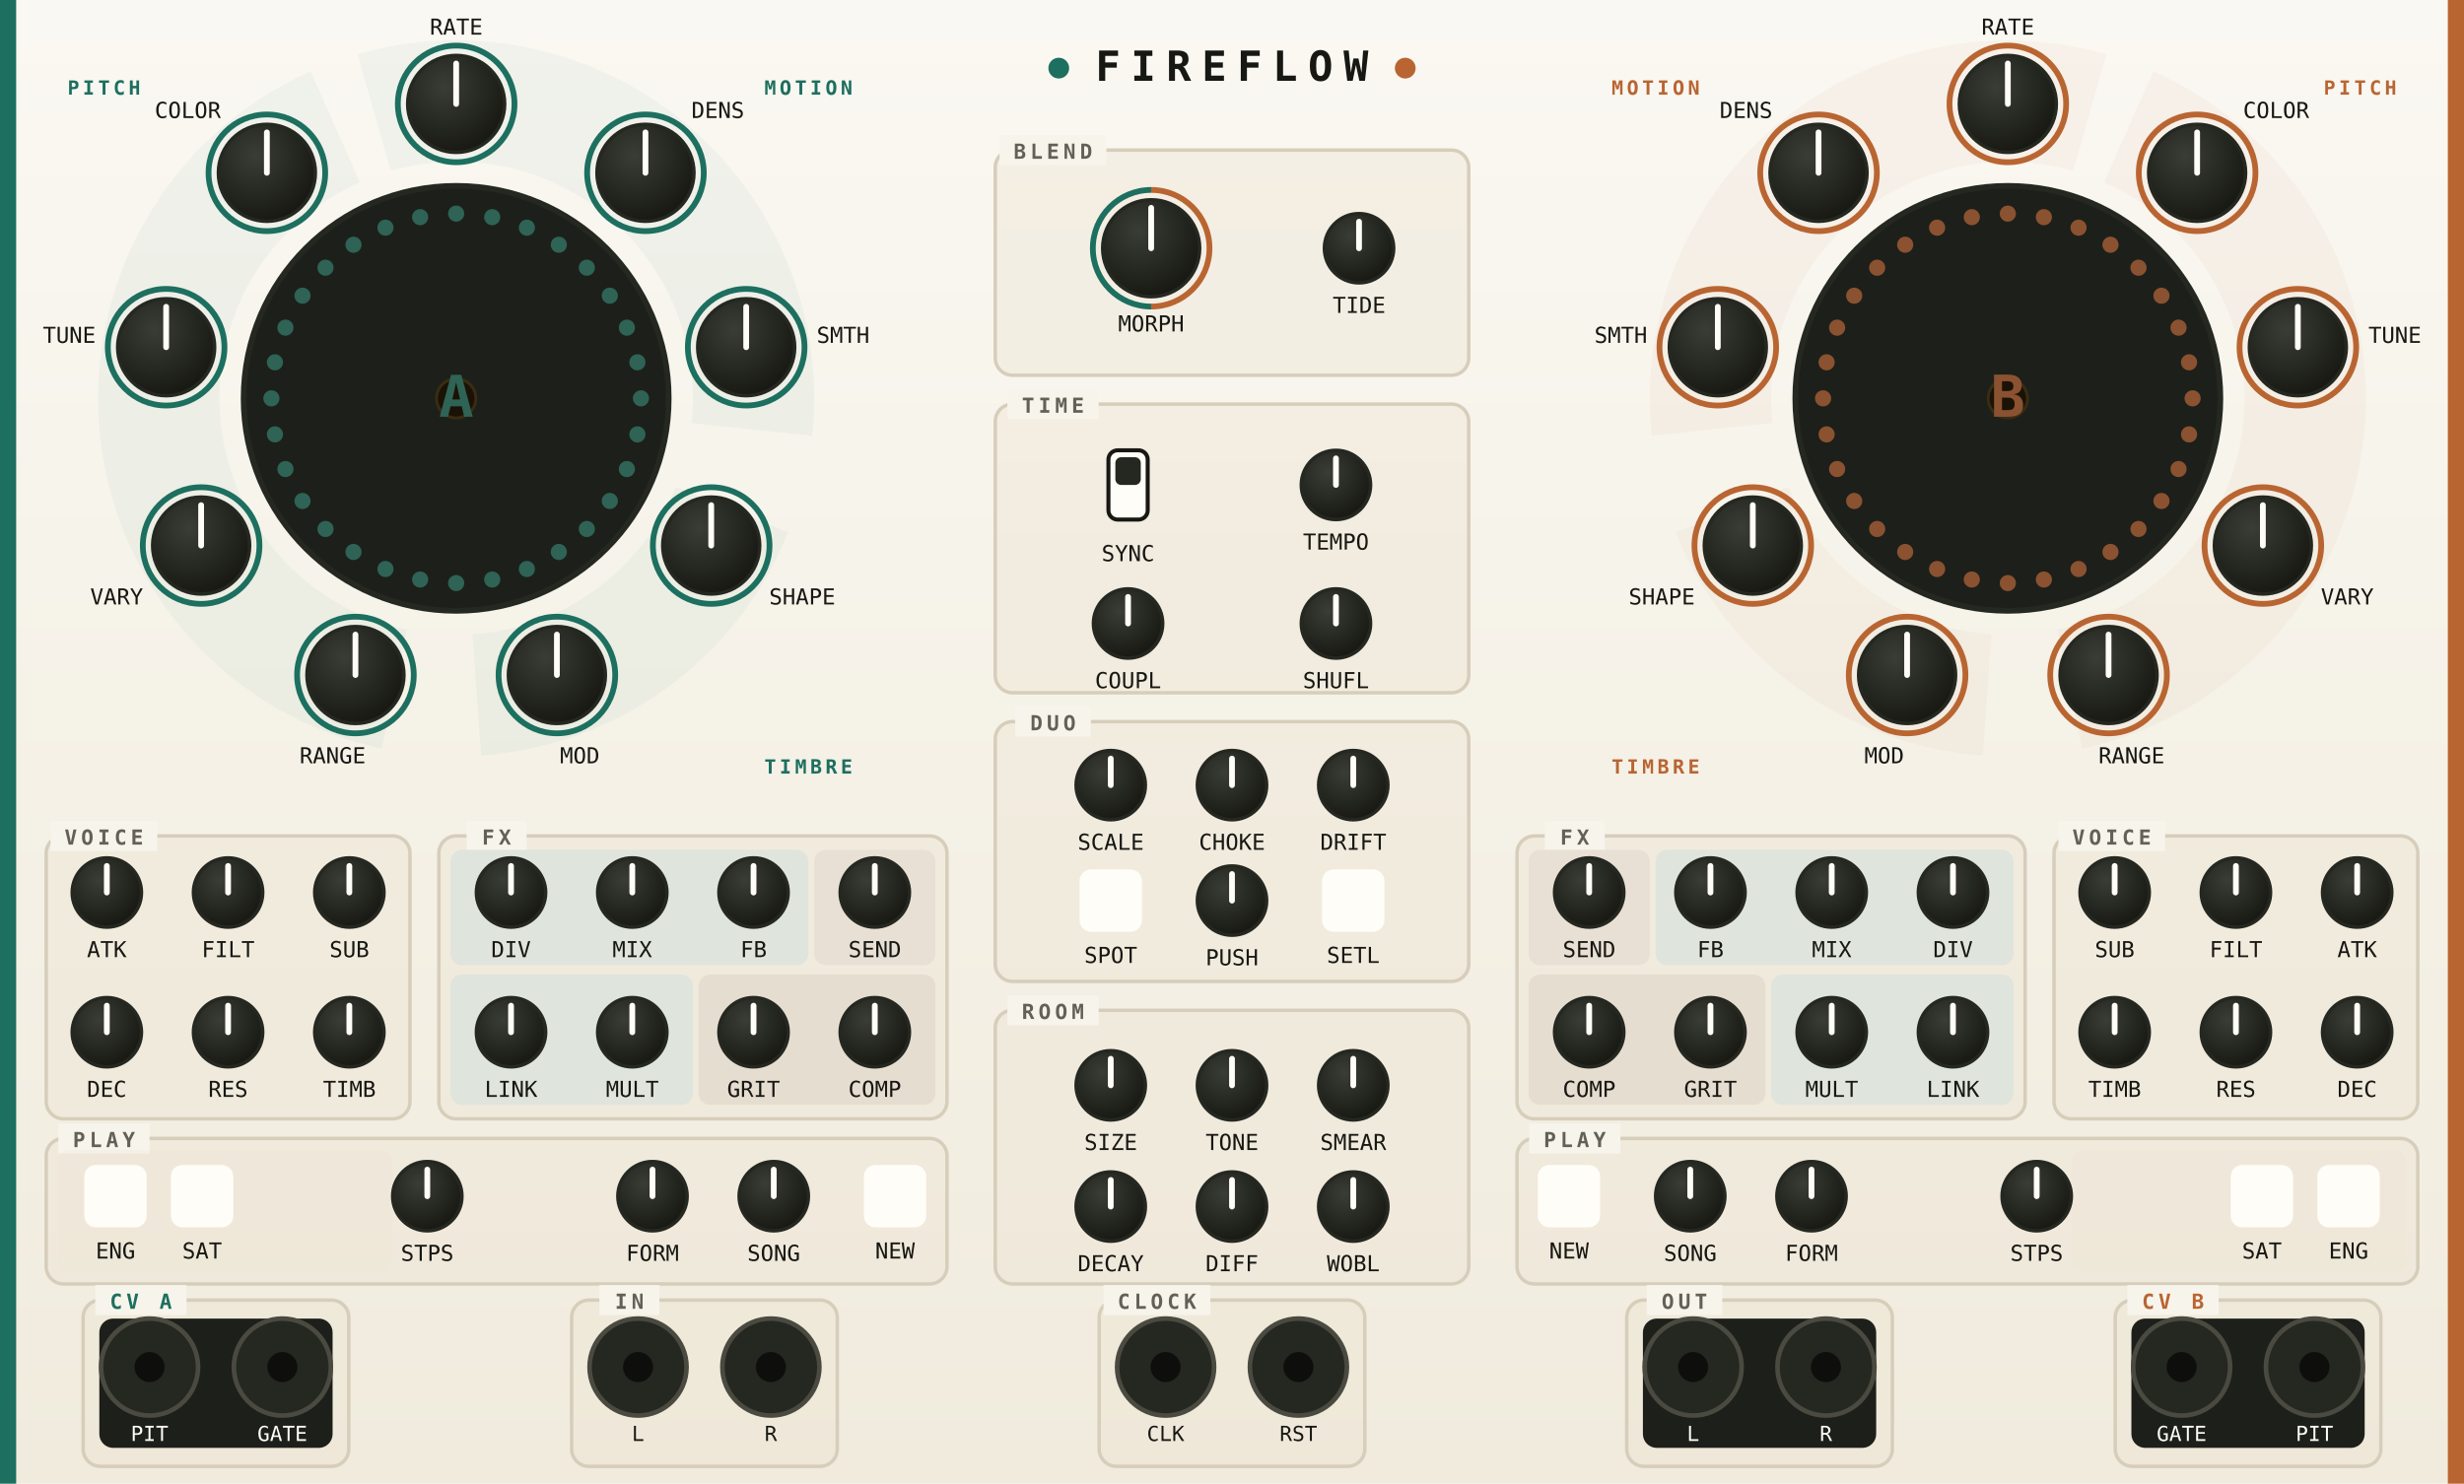
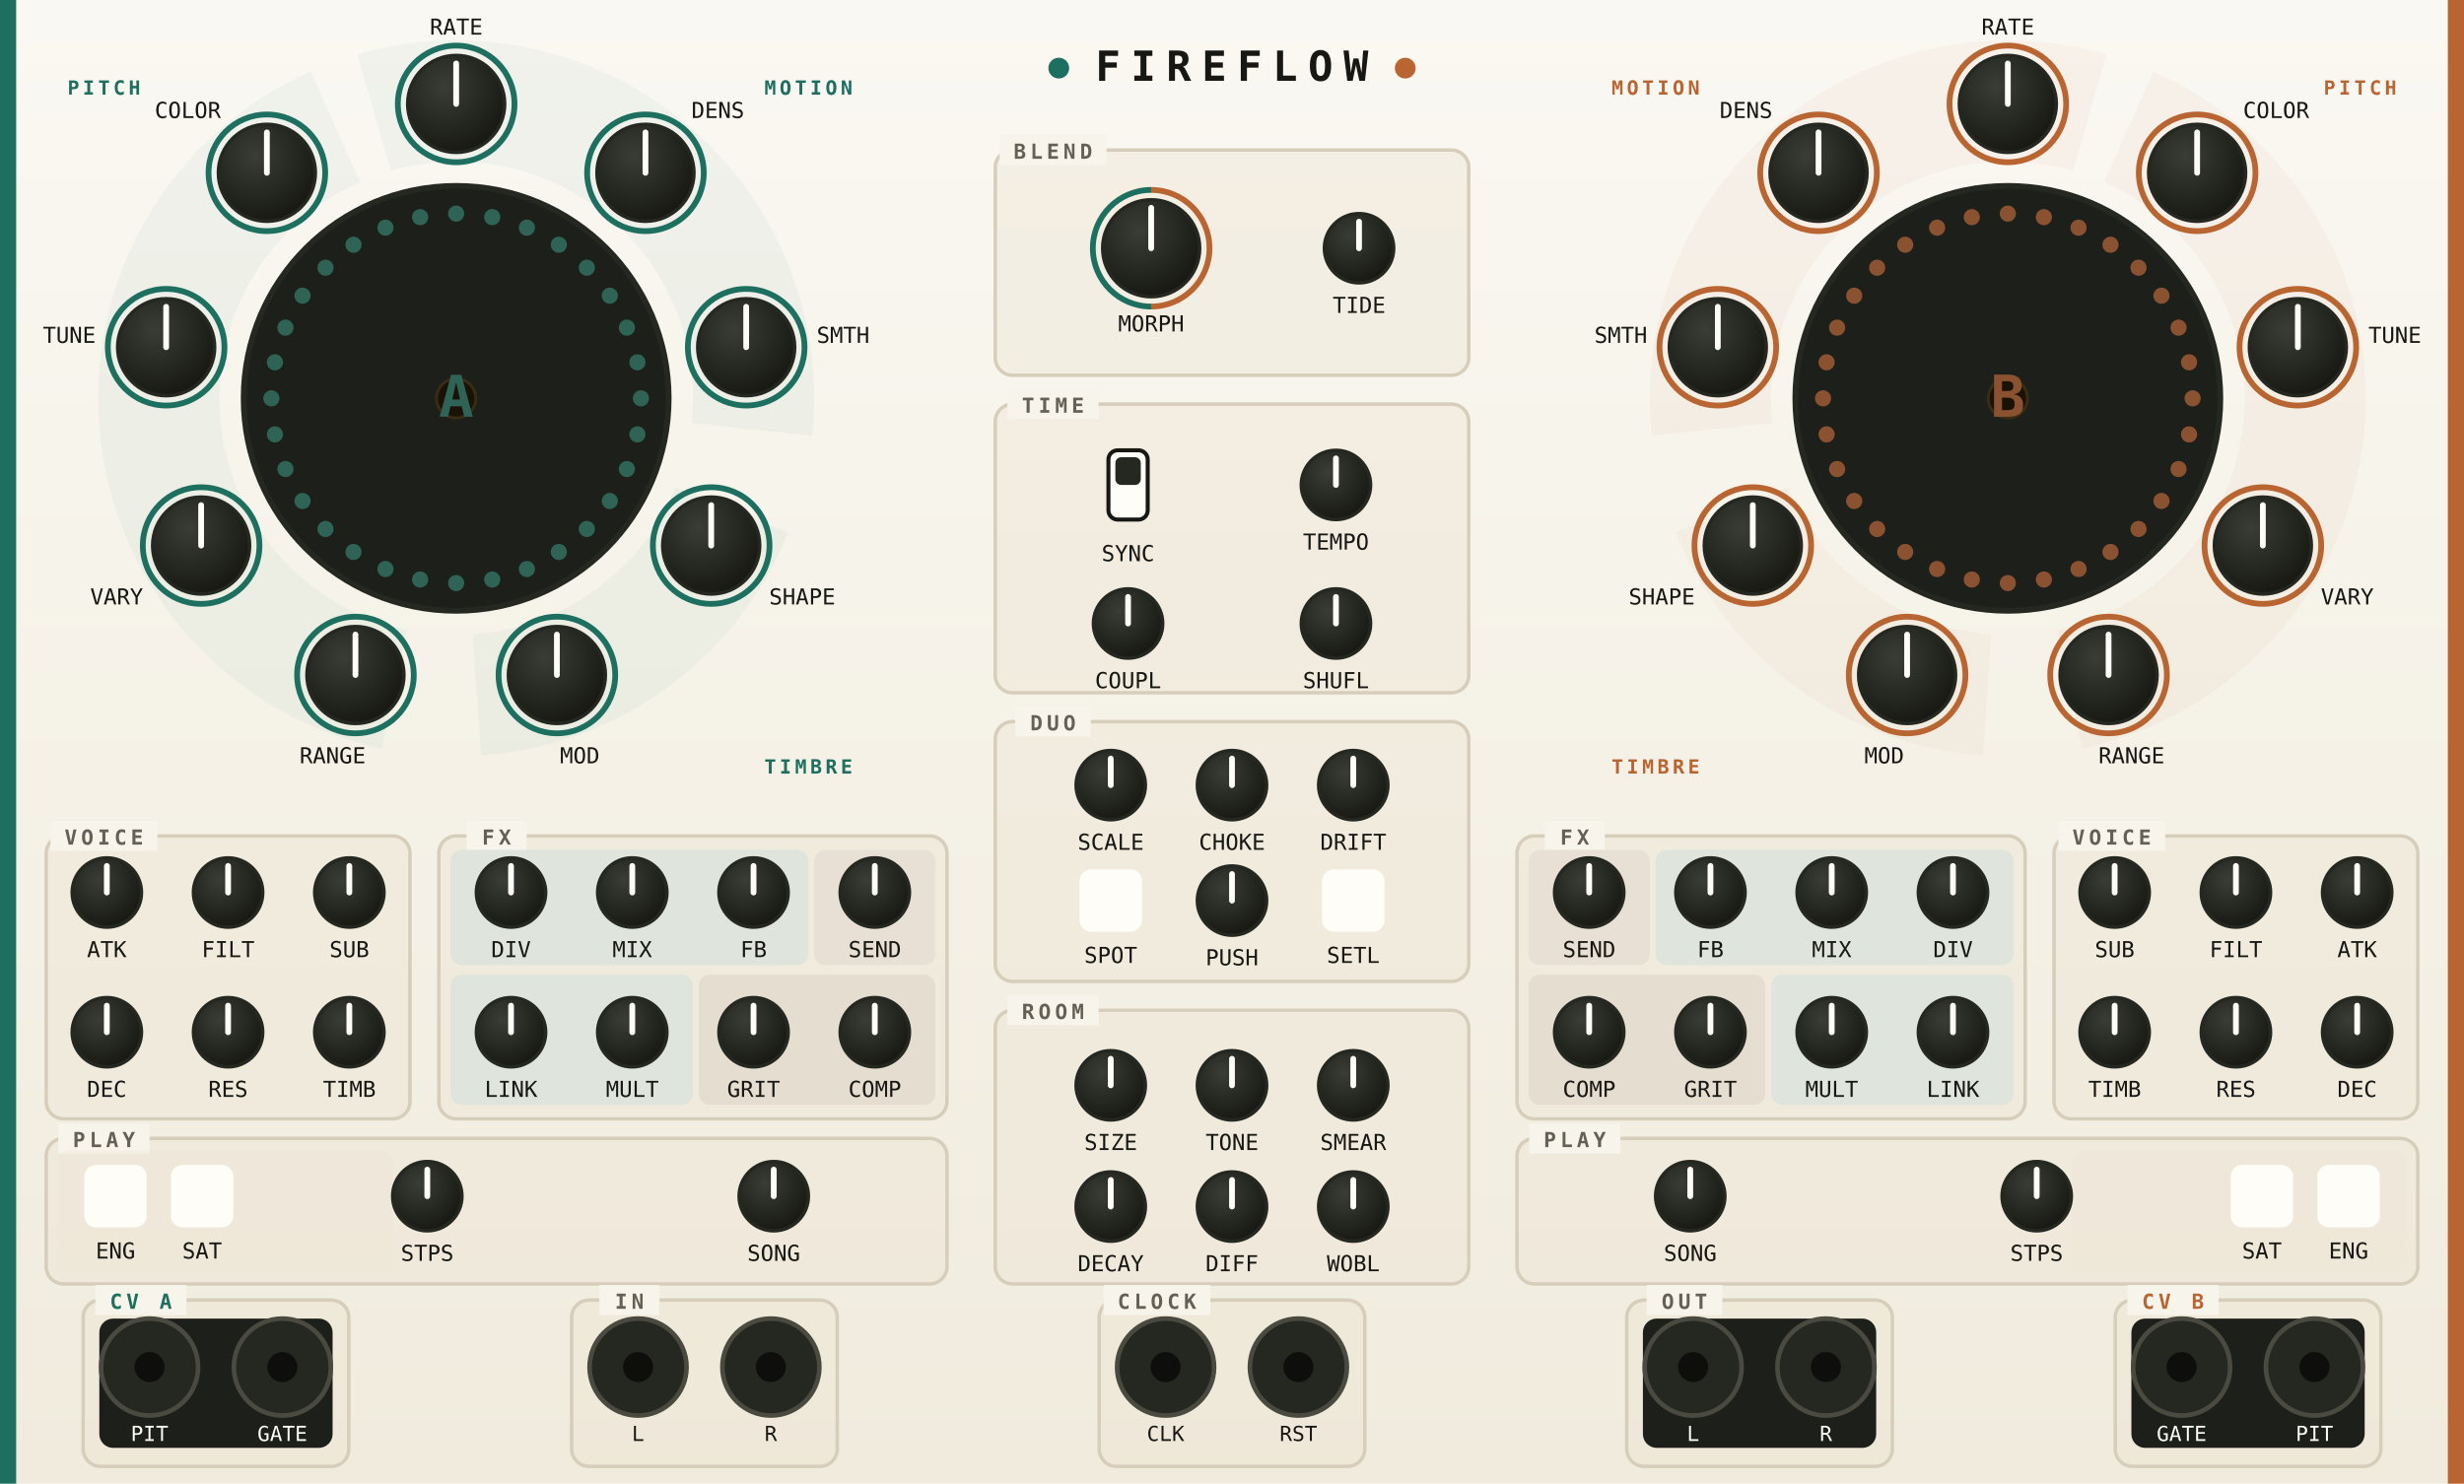
<svg xmlns="http://www.w3.org/2000/svg" width="213.360mm" height="128.500mm" viewBox="0 0 213.360 128.500">
  <defs>
    <radialGradient id="knobCap" cx="38%" cy="32%" r="75%">
      <stop offset="0%" stop-color="#3a3d35" />
      <stop offset="55%" stop-color="#252721" />
      <stop offset="100%" stop-color="#15160f" />
    </radialGradient>
    <linearGradient id="plate" x1="0" y1="0" x2="0" y2="1">
      <stop offset="0%" stop-color="#faf8f2" />
      <stop offset="100%" stop-color="#f0ebdd" />
    </linearGradient>
  </defs>
  <rect x="0" y="0" width="213.360" height="128.500" fill="url(#plate)" />
  <rect x="0" y="0" width="1.4" height="128.500" fill="#1d6f5f" />
  <rect x="211.960" y="0" width="1.4" height="128.500" fill="#b96532" />
  <path d="M 30.955 4.701 A 31.000 31.000 0 0 1 70.330 37.740 L 59.888 36.643 A 20.500 20.500 0 0 0 33.849 14.794 Z" fill="#1d6f5f" opacity="0.045" />
  <path d="M 68.243 46.113 A 31.000 31.000 0 0 1 41.662 65.424 L 40.930 54.950 A 20.500 20.500 0 0 0 58.507 42.179 Z" fill="#1d6f5f" opacity="0.045" />
  <path d="M 33.055 64.823 A 31.000 31.000 0 0 1 26.891 6.180 L 31.162 15.772 A 20.500 20.500 0 0 0 35.238 54.552 Z" fill="#1d6f5f" opacity="0.045" />
  <path d="M 143.030 37.740 A 31.000 31.000 0 0 1 182.405 4.701 L 179.511 14.794 A 20.500 20.500 0 0 0 153.472 36.643 Z" fill="#b96532" opacity="0.045" />
  <path d="M 171.698 65.424 A 31.000 31.000 0 0 1 145.117 46.113 L 154.853 42.179 A 20.500 20.500 0 0 0 172.430 54.950 Z" fill="#b96532" opacity="0.045" />
  <path d="M 186.469 6.180 A 31.000 31.000 0 0 1 180.305 64.823 L 178.122 54.552 A 20.500 20.500 0 0 0 182.198 15.772 Z" fill="#b96532" opacity="0.045" />
  <circle cx="39.500" cy="34.500" r="18.400" fill="#1d1f1a" stroke="#252721" stroke-width="0.5" />
  <circle cx="39.500" cy="18.500" r="0.7" fill="#2e6355" />
  <circle cx="42.621" cy="18.807" r="0.7" fill="#2e6355" />
  <circle cx="45.623" cy="19.718" r="0.7" fill="#2e6355" />
  <circle cx="48.389" cy="21.196" r="0.7" fill="#2e6355" />
  <circle cx="50.814" cy="23.186" r="0.7" fill="#2e6355" />
  <circle cx="52.804" cy="25.611" r="0.7" fill="#2e6355" />
  <circle cx="54.282" cy="28.377" r="0.7" fill="#2e6355" />
  <circle cx="55.193" cy="31.379" r="0.7" fill="#2e6355" />
  <circle cx="55.500" cy="34.500" r="0.7" fill="#2e6355" />
  <circle cx="55.193" cy="37.621" r="0.7" fill="#2e6355" />
  <circle cx="54.282" cy="40.623" r="0.7" fill="#2e6355" />
  <circle cx="52.804" cy="43.389" r="0.7" fill="#2e6355" />
  <circle cx="50.814" cy="45.814" r="0.7" fill="#2e6355" />
  <circle cx="48.389" cy="47.804" r="0.7" fill="#2e6355" />
  <circle cx="45.623" cy="49.282" r="0.7" fill="#2e6355" />
  <circle cx="42.621" cy="50.193" r="0.7" fill="#2e6355" />
  <circle cx="39.500" cy="50.500" r="0.7" fill="#2e6355" />
  <circle cx="36.379" cy="50.193" r="0.7" fill="#2e6355" />
  <circle cx="33.377" cy="49.282" r="0.7" fill="#2e6355" />
  <circle cx="30.611" cy="47.804" r="0.7" fill="#2e6355" />
  <circle cx="28.186" cy="45.814" r="0.7" fill="#2e6355" />
  <circle cx="26.196" cy="43.389" r="0.7" fill="#2e6355" />
  <circle cx="24.718" cy="40.623" r="0.7" fill="#2e6355" />
  <circle cx="23.807" cy="37.621" r="0.7" fill="#2e6355" />
  <circle cx="23.500" cy="34.500" r="0.7" fill="#2e6355" />
  <circle cx="23.807" cy="31.379" r="0.7" fill="#2e6355" />
  <circle cx="24.718" cy="28.377" r="0.7" fill="#2e6355" />
  <circle cx="26.196" cy="25.611" r="0.7" fill="#2e6355" />
  <circle cx="28.186" cy="23.186" r="0.7" fill="#2e6355" />
  <circle cx="30.611" cy="21.196" r="0.7" fill="#2e6355" />
  <circle cx="33.377" cy="19.718" r="0.7" fill="#2e6355" />
  <circle cx="36.379" cy="18.807" r="0.7" fill="#2e6355" />
  <circle cx="173.860" cy="34.500" r="18.400" fill="#1d1f1a" stroke="#252721" stroke-width="0.5" />
  <circle cx="173.860" cy="18.500" r="0.7" fill="#8a5230" />
  <circle cx="176.981" cy="18.807" r="0.7" fill="#8a5230" />
  <circle cx="179.983" cy="19.718" r="0.7" fill="#8a5230" />
  <circle cx="182.749" cy="21.196" r="0.7" fill="#8a5230" />
  <circle cx="185.174" cy="23.186" r="0.7" fill="#8a5230" />
  <circle cx="187.164" cy="25.611" r="0.7" fill="#8a5230" />
  <circle cx="188.642" cy="28.377" r="0.7" fill="#8a5230" />
  <circle cx="189.553" cy="31.379" r="0.7" fill="#8a5230" />
  <circle cx="189.860" cy="34.500" r="0.7" fill="#8a5230" />
  <circle cx="189.553" cy="37.621" r="0.7" fill="#8a5230" />
  <circle cx="188.642" cy="40.623" r="0.7" fill="#8a5230" />
  <circle cx="187.164" cy="43.389" r="0.7" fill="#8a5230" />
  <circle cx="185.174" cy="45.814" r="0.7" fill="#8a5230" />
  <circle cx="182.749" cy="47.804" r="0.7" fill="#8a5230" />
  <circle cx="179.983" cy="49.282" r="0.7" fill="#8a5230" />
  <circle cx="176.981" cy="50.193" r="0.7" fill="#8a5230" />
  <circle cx="173.860" cy="50.500" r="0.7" fill="#8a5230" />
  <circle cx="170.739" cy="50.193" r="0.7" fill="#8a5230" />
  <circle cx="167.737" cy="49.282" r="0.7" fill="#8a5230" />
  <circle cx="164.971" cy="47.804" r="0.7" fill="#8a5230" />
  <circle cx="162.546" cy="45.814" r="0.7" fill="#8a5230" />
  <circle cx="160.556" cy="43.389" r="0.7" fill="#8a5230" />
  <circle cx="159.078" cy="40.623" r="0.7" fill="#8a5230" />
  <circle cx="158.167" cy="37.621" r="0.7" fill="#8a5230" />
  <circle cx="157.860" cy="34.500" r="0.7" fill="#8a5230" />
  <circle cx="158.167" cy="31.379" r="0.7" fill="#8a5230" />
  <circle cx="159.078" cy="28.377" r="0.7" fill="#8a5230" />
  <circle cx="160.556" cy="25.611" r="0.7" fill="#8a5230" />
  <circle cx="162.546" cy="23.186" r="0.7" fill="#8a5230" />
  <circle cx="164.971" cy="21.196" r="0.7" fill="#8a5230" />
  <circle cx="167.737" cy="19.718" r="0.7" fill="#8a5230" />
  <circle cx="170.739" cy="18.807" r="0.7" fill="#8a5230" />
  <rect x="4.000" y="72.400" width="31.500" height="24.500" rx="1.5" fill="#ede5d6" fill-opacity="0.45" stroke="#d7cdbb" stroke-width="0.30" />
  <rect x="4.375" y="71.100" width="9.250" height="2.6" fill="#f7f4ec" />
  <rect x="38.000" y="72.400" width="44.000" height="24.500" rx="1.5" fill="#ede5d6" fill-opacity="0.45" stroke="#d7cdbb" stroke-width="0.30" />
  <rect x="40.400" y="71.100" width="5.200" height="2.6" fill="#f7f4ec" />
  <rect x="4.000" y="98.600" width="78.000" height="12.600" rx="1.5" fill="#ede5d6" fill-opacity="0.45" stroke="#d7cdbb" stroke-width="0.30" />
  <rect x="5.050" y="97.300" width="7.900" height="2.6" fill="#f7f4ec" />
  <rect x="177.860" y="72.400" width="31.500" height="24.500" rx="1.5" fill="#ede5d6" fill-opacity="0.45" stroke="#d7cdbb" stroke-width="0.30" />
  <rect x="178.235" y="71.100" width="9.250" height="2.6" fill="#f7f4ec" />
  <rect x="131.360" y="72.400" width="44.000" height="24.500" rx="1.5" fill="#ede5d6" fill-opacity="0.45" stroke="#d7cdbb" stroke-width="0.30" />
  <rect x="133.760" y="71.100" width="5.200" height="2.6" fill="#f7f4ec" />
  <rect x="131.360" y="98.600" width="78.000" height="12.600" rx="1.5" fill="#ede5d6" fill-opacity="0.45" stroke="#d7cdbb" stroke-width="0.30" />
  <rect x="132.410" y="97.300" width="7.900" height="2.6" fill="#f7f4ec" />
  <rect x="86.180" y="13.000" width="41.000" height="19.500" rx="1.5" fill="#ede5d6" fill-opacity="0.45" stroke="#d7cdbb" stroke-width="0.30" />
  <rect x="86.555" y="11.700" width="9.250" height="2.6" fill="#f7f4ec" />
  <rect x="86.180" y="35.000" width="41.000" height="25.000" rx="1.5" fill="#ede5d6" fill-opacity="0.45" stroke="#d7cdbb" stroke-width="0.30" />
  <rect x="87.230" y="33.700" width="7.900" height="2.6" fill="#f7f4ec" />
  <rect x="86.180" y="62.500" width="41.000" height="22.500" rx="1.5" fill="#ede5d6" fill-opacity="0.45" stroke="#d7cdbb" stroke-width="0.30" />
  <rect x="87.905" y="61.200" width="6.550" height="2.6" fill="#f7f4ec" />
  <rect x="86.180" y="87.500" width="41.000" height="23.700" rx="1.5" fill="#ede5d6" fill-opacity="0.45" stroke="#d7cdbb" stroke-width="0.30" />
  <rect x="87.230" y="86.200" width="7.900" height="2.6" fill="#f7f4ec" />
  <rect x="7.200" y="112.600" width="23.000" height="14.400" rx="1.5" fill="#ede5d6" fill-opacity="0.45" stroke="#d7cdbb" stroke-width="0.30" />
  <rect x="8.250" y="111.300" width="7.900" height="2.6" fill="#f7f4ec" />
  <rect x="49.500" y="112.600" width="23.000" height="14.400" rx="1.5" fill="#ede5d6" fill-opacity="0.45" stroke="#d7cdbb" stroke-width="0.30" />
  <rect x="51.900" y="111.300" width="5.200" height="2.6" fill="#f7f4ec" />
  <rect x="95.180" y="112.600" width="23.000" height="14.400" rx="1.5" fill="#ede5d6" fill-opacity="0.45" stroke="#d7cdbb" stroke-width="0.30" />
  <rect x="95.555" y="111.300" width="9.250" height="2.6" fill="#f7f4ec" />
  <rect x="140.860" y="112.600" width="23.000" height="14.400" rx="1.5" fill="#ede5d6" fill-opacity="0.45" stroke="#d7cdbb" stroke-width="0.30" />
  <rect x="142.585" y="111.300" width="6.550" height="2.6" fill="#f7f4ec" />
  <rect x="183.160" y="112.600" width="23.000" height="14.400" rx="1.5" fill="#ede5d6" fill-opacity="0.45" stroke="#d7cdbb" stroke-width="0.30" />
  <rect x="184.210" y="111.300" width="7.900" height="2.6" fill="#f7f4ec" />
  <rect x="39.000" y="73.600" width="31.000" height="10.000" rx="1.0" fill="#dfe5dc" />
  <rect x="70.500" y="73.600" width="10.500" height="10.000" rx="1.0" fill="#e8e0d4" />
  <rect x="39.000" y="84.400" width="21.000" height="11.300" rx="1.0" fill="#dfe5dc" />
  <rect x="60.500" y="84.400" width="20.500" height="11.300" rx="1.0" fill="#e6ddd1" />
  <rect x="143.360" y="73.600" width="31.000" height="10.000" rx="1.0" fill="#dfe5dc" />
  <rect x="132.360" y="73.600" width="10.500" height="10.000" rx="1.0" fill="#e8e0d4" />
  <rect x="153.360" y="84.400" width="21.000" height="11.300" rx="1.0" fill="#dfe5dc" />
  <rect x="132.360" y="84.400" width="20.500" height="11.300" rx="1.0" fill="#e6ddd1" />
  <rect x="5.000" y="99.600" width="29.000" height="10.600" rx="1.0" fill="#ede5d6" fill-opacity="0.25" />
  <rect x="179.360" y="99.600" width="29.000" height="10.600" rx="1.0" fill="#ede5d6" fill-opacity="0.25" />
  <rect x="8.600" y="114.200" width="20.200" height="11.200" rx="1.2" fill="#1d1f1a" />
  <rect x="142.260" y="114.200" width="20.200" height="11.200" rx="1.2" fill="#1d1f1a" />
  <rect x="184.560" y="114.200" width="20.200" height="11.200" rx="1.2" fill="#1d1f1a" />
  <circle cx="91.680" cy="5.9" r="0.9" fill="#1d6f5f" />
  <circle cx="121.680" cy="5.9" r="0.9" fill="#b96532" />
  <circle cx="39.500" cy="9.000" r="5.050" fill="none" stroke="#1d6f5f" stroke-width="0.5" />
  <circle cx="39.500" cy="9.000" r="4.200" fill="url(#knobCap)" stroke="#252721" stroke-width="0.3" />
  <line x1="39.500" y1="9.000" x2="39.500" y2="5.500" stroke="#fffdf7" stroke-width="0.5" stroke-linecap="round" />
  <text x="39.500" y="3.000" fill="#171713" text-anchor="middle" font-family="monospace" font-size="1.9">RATE</text>
  <circle cx="61.584" cy="47.250" r="5.050" fill="none" stroke="#1d6f5f" stroke-width="0.5" />
  <circle cx="61.584" cy="47.250" r="4.200" fill="url(#knobCap)" stroke="#252721" stroke-width="0.3" />
  <line x1="61.584" y1="47.250" x2="61.584" y2="43.750" stroke="#fffdf7" stroke-width="0.5" stroke-linecap="round" />
  <text x="66.607" y="52.350" fill="#171713" text-anchor="start" font-family="monospace" font-size="1.9">SHAPE</text>
  <circle cx="55.891" cy="14.966" r="5.050" fill="none" stroke="#1d6f5f" stroke-width="0.5" />
  <circle cx="55.891" cy="14.966" r="4.200" fill="url(#knobCap)" stroke="#252721" stroke-width="0.3" />
  <line x1="55.891" y1="14.966" x2="55.891" y2="11.466" stroke="#fffdf7" stroke-width="0.5" stroke-linecap="round" />
  <text x="59.876" y="10.216" fill="#171713" text-anchor="start" font-family="monospace" font-size="1.9">DENS</text>
  <circle cx="64.613" cy="30.072" r="5.050" fill="none" stroke="#1d6f5f" stroke-width="0.5" />
  <circle cx="64.613" cy="30.072" r="4.200" fill="url(#knobCap)" stroke="#252721" stroke-width="0.3" />
  <line x1="64.613" y1="30.072" x2="64.613" y2="26.572" stroke="#fffdf7" stroke-width="0.5" stroke-linecap="round" />
  <text x="70.718" y="29.695" fill="#171713" text-anchor="start" font-family="monospace" font-size="1.9">SMTH</text>
  <circle cx="30.778" cy="58.462" r="5.050" fill="none" stroke="#1d6f5f" stroke-width="0.5" />
  <circle cx="30.778" cy="58.462" r="4.200" fill="url(#knobCap)" stroke="#252721" stroke-width="0.3" />
  <line x1="30.778" y1="58.462" x2="30.778" y2="54.962" stroke="#fffdf7" stroke-width="0.5" stroke-linecap="round" />
  <text x="28.795" y="66.112" fill="#171713" text-anchor="middle" font-family="monospace" font-size="1.9">RANGE</text>
  <circle cx="17.416" cy="47.250" r="5.050" fill="none" stroke="#1d6f5f" stroke-width="0.5" />
  <circle cx="17.416" cy="47.250" r="4.200" fill="url(#knobCap)" stroke="#252721" stroke-width="0.3" />
  <line x1="17.416" y1="47.250" x2="17.416" y2="43.750" stroke="#fffdf7" stroke-width="0.5" stroke-linecap="round" />
  <text x="12.393" y="52.350" fill="#171713" text-anchor="end" font-family="monospace" font-size="1.9">VARY</text>
  <circle cx="48.222" cy="58.462" r="5.050" fill="none" stroke="#1d6f5f" stroke-width="0.5" />
  <circle cx="48.222" cy="58.462" r="4.200" fill="url(#knobCap)" stroke="#252721" stroke-width="0.3" />
  <line x1="48.222" y1="58.462" x2="48.222" y2="54.962" stroke="#fffdf7" stroke-width="0.5" stroke-linecap="round" />
  <text x="50.205" y="66.112" fill="#171713" text-anchor="middle" font-family="monospace" font-size="1.9">MOD</text>
  <circle cx="14.387" cy="30.072" r="5.050" fill="none" stroke="#1d6f5f" stroke-width="0.5" />
  <circle cx="14.387" cy="30.072" r="4.200" fill="url(#knobCap)" stroke="#252721" stroke-width="0.3" />
  <line x1="14.387" y1="30.072" x2="14.387" y2="26.572" stroke="#fffdf7" stroke-width="0.5" stroke-linecap="round" />
  <text x="8.282" y="29.695" fill="#171713" text-anchor="end" font-family="monospace" font-size="1.9">TUNE</text>
  <circle cx="9.250" cy="77.300" r="3.000" fill="url(#knobCap)" stroke="#252721" stroke-width="0.3" />
  <line x1="9.250" y1="77.300" x2="9.250" y2="75.000" stroke="#fffdf7" stroke-width="0.5" stroke-linecap="round" />
  <text x="9.250" y="82.900" fill="#171713" text-anchor="middle" font-family="monospace" font-size="1.9">ATK</text>
  <circle cx="9.250" cy="89.400" r="3.000" fill="url(#knobCap)" stroke="#252721" stroke-width="0.3" />
  <line x1="9.250" y1="89.400" x2="9.250" y2="87.100" stroke="#fffdf7" stroke-width="0.5" stroke-linecap="round" />
  <text x="9.250" y="95.000" fill="#171713" text-anchor="middle" font-family="monospace" font-size="1.9">DEC</text>
  <circle cx="19.750" cy="89.400" r="3.000" fill="url(#knobCap)" stroke="#252721" stroke-width="0.3" />
  <line x1="19.750" y1="89.400" x2="19.750" y2="87.100" stroke="#fffdf7" stroke-width="0.5" stroke-linecap="round" />
  <text x="19.750" y="95.000" fill="#171713" text-anchor="middle" font-family="monospace" font-size="1.9">RES</text>
  <circle cx="30.250" cy="77.300" r="3.000" fill="url(#knobCap)" stroke="#252721" stroke-width="0.3" />
  <line x1="30.250" y1="77.300" x2="30.250" y2="75.000" stroke="#fffdf7" stroke-width="0.5" stroke-linecap="round" />
  <text x="30.250" y="82.900" fill="#171713" text-anchor="middle" font-family="monospace" font-size="1.9">SUB</text>
  <circle cx="30.250" cy="89.400" r="3.000" fill="url(#knobCap)" stroke="#252721" stroke-width="0.3" />
  <line x1="30.250" y1="89.400" x2="30.250" y2="87.100" stroke="#fffdf7" stroke-width="0.5" stroke-linecap="round" />
  <text x="30.250" y="95.000" fill="#171713" text-anchor="middle" font-family="monospace" font-size="1.9">TIMB</text>
  <circle cx="54.750" cy="77.300" r="3.000" fill="url(#knobCap)" stroke="#252721" stroke-width="0.3" />
  <line x1="54.750" y1="77.300" x2="54.750" y2="75.000" stroke="#fffdf7" stroke-width="0.5" stroke-linecap="round" />
  <text x="54.750" y="82.900" fill="#171713" text-anchor="middle" font-family="monospace" font-size="1.9">MIX</text>
  <circle cx="65.250" cy="89.400" r="3.000" fill="url(#knobCap)" stroke="#252721" stroke-width="0.3" />
  <line x1="65.250" y1="89.400" x2="65.250" y2="87.100" stroke="#fffdf7" stroke-width="0.5" stroke-linecap="round" />
  <text x="65.250" y="95.000" fill="#171713" text-anchor="middle" font-family="monospace" font-size="1.9">GRIT</text>
  <circle cx="75.750" cy="89.400" r="3.000" fill="url(#knobCap)" stroke="#252721" stroke-width="0.3" />
  <line x1="75.750" y1="89.400" x2="75.750" y2="87.100" stroke="#fffdf7" stroke-width="0.5" stroke-linecap="round" />
  <text x="75.750" y="95.000" fill="#171713" text-anchor="middle" font-family="monospace" font-size="1.9">COMP</text>
  <circle cx="37.000" cy="103.600" r="3.000" fill="url(#knobCap)" stroke="#252721" stroke-width="0.3" />
  <line x1="37.000" y1="103.600" x2="37.000" y2="101.300" stroke="#fffdf7" stroke-width="0.5" stroke-linecap="round" />
  <text x="37.000" y="109.200" fill="#171713" text-anchor="middle" font-family="monospace" font-size="1.9">STPS</text>
  <rect x="7.300" y="100.900" width="5.400" height="5.400" rx="1.0" fill="#fffdf7" />
  <text x="10.000" y="109.000" fill="#171713" text-anchor="middle" font-family="monospace" font-size="1.9">ENG</text>
  <rect x="14.800" y="100.900" width="5.400" height="5.400" rx="1.0" fill="#fffdf7" />
  <text x="17.500" y="109.000" fill="#171713" text-anchor="middle" font-family="monospace" font-size="1.9">SAT</text>
-   <circle cx="56.500" cy="103.600" r="3.000" fill="url(#knobCap)" stroke="#252721" stroke-width="0.3" />
-   <line x1="56.500" y1="103.600" x2="56.500" y2="101.300" stroke="#fffdf7" stroke-width="0.5" stroke-linecap="round" />
-   <text x="56.500" y="109.200" fill="#171713" text-anchor="middle" font-family="monospace" font-size="1.9">FORM</text>
-   <rect x="74.800" y="100.900" width="5.400" height="5.400" rx="1.0" fill="#fffdf7" />
-   <text x="77.500" y="109.000" fill="#171713" text-anchor="middle" font-family="monospace" font-size="1.9">NEW</text>
  <circle cx="67.000" cy="103.600" r="3.000" fill="url(#knobCap)" stroke="#252721" stroke-width="0.3" />
  <line x1="67.000" y1="103.600" x2="67.000" y2="101.300" stroke="#fffdf7" stroke-width="0.5" stroke-linecap="round" />
  <text x="67.000" y="109.200" fill="#171713" text-anchor="middle" font-family="monospace" font-size="1.9">SONG</text>
  <circle cx="173.860" cy="9.000" r="5.050" fill="none" stroke="#b96532" stroke-width="0.5" />
  <circle cx="173.860" cy="9.000" r="4.200" fill="url(#knobCap)" stroke="#252721" stroke-width="0.3" />
  <line x1="173.860" y1="9.000" x2="173.860" y2="5.500" stroke="#fffdf7" stroke-width="0.5" stroke-linecap="round" />
  <text x="173.860" y="3.000" fill="#171713" text-anchor="middle" font-family="monospace" font-size="1.9">RATE</text>
  <circle cx="151.776" cy="47.250" r="5.050" fill="none" stroke="#b96532" stroke-width="0.5" />
  <circle cx="151.776" cy="47.250" r="4.200" fill="url(#knobCap)" stroke="#252721" stroke-width="0.3" />
  <line x1="151.776" y1="47.250" x2="151.776" y2="43.750" stroke="#fffdf7" stroke-width="0.5" stroke-linecap="round" />
  <text x="146.753" y="52.350" fill="#171713" text-anchor="end" font-family="monospace" font-size="1.9">SHAPE</text>
  <circle cx="157.469" cy="14.966" r="5.050" fill="none" stroke="#b96532" stroke-width="0.5" />
  <circle cx="157.469" cy="14.966" r="4.200" fill="url(#knobCap)" stroke="#252721" stroke-width="0.3" />
  <line x1="157.469" y1="14.966" x2="157.469" y2="11.466" stroke="#fffdf7" stroke-width="0.5" stroke-linecap="round" />
  <text x="153.484" y="10.216" fill="#171713" text-anchor="end" font-family="monospace" font-size="1.9">DENS</text>
  <circle cx="148.747" cy="30.072" r="5.050" fill="none" stroke="#b96532" stroke-width="0.5" />
  <circle cx="148.747" cy="30.072" r="4.200" fill="url(#knobCap)" stroke="#252721" stroke-width="0.3" />
  <line x1="148.747" y1="30.072" x2="148.747" y2="26.572" stroke="#fffdf7" stroke-width="0.5" stroke-linecap="round" />
  <text x="142.642" y="29.695" fill="#171713" text-anchor="end" font-family="monospace" font-size="1.9">SMTH</text>
  <circle cx="182.582" cy="58.462" r="5.050" fill="none" stroke="#b96532" stroke-width="0.5" />
  <circle cx="182.582" cy="58.462" r="4.200" fill="url(#knobCap)" stroke="#252721" stroke-width="0.3" />
  <line x1="182.582" y1="58.462" x2="182.582" y2="54.962" stroke="#fffdf7" stroke-width="0.5" stroke-linecap="round" />
  <text x="184.565" y="66.112" fill="#171713" text-anchor="middle" font-family="monospace" font-size="1.9">RANGE</text>
  <circle cx="195.944" cy="47.250" r="5.050" fill="none" stroke="#b96532" stroke-width="0.5" />
  <circle cx="195.944" cy="47.250" r="4.200" fill="url(#knobCap)" stroke="#252721" stroke-width="0.3" />
  <line x1="195.944" y1="47.250" x2="195.944" y2="43.750" stroke="#fffdf7" stroke-width="0.5" stroke-linecap="round" />
  <text x="200.967" y="52.350" fill="#171713" text-anchor="start" font-family="monospace" font-size="1.9">VARY</text>
  <circle cx="165.138" cy="58.462" r="5.050" fill="none" stroke="#b96532" stroke-width="0.5" />
  <circle cx="165.138" cy="58.462" r="4.200" fill="url(#knobCap)" stroke="#252721" stroke-width="0.3" />
  <line x1="165.138" y1="58.462" x2="165.138" y2="54.962" stroke="#fffdf7" stroke-width="0.5" stroke-linecap="round" />
  <text x="163.155" y="66.112" fill="#171713" text-anchor="middle" font-family="monospace" font-size="1.9">MOD</text>
  <circle cx="198.973" cy="30.072" r="5.050" fill="none" stroke="#b96532" stroke-width="0.5" />
  <circle cx="198.973" cy="30.072" r="4.200" fill="url(#knobCap)" stroke="#252721" stroke-width="0.3" />
  <line x1="198.973" y1="30.072" x2="198.973" y2="26.572" stroke="#fffdf7" stroke-width="0.5" stroke-linecap="round" />
  <text x="205.078" y="29.695" fill="#171713" text-anchor="start" font-family="monospace" font-size="1.9">TUNE</text>
  <circle cx="204.110" cy="77.300" r="3.000" fill="url(#knobCap)" stroke="#252721" stroke-width="0.3" />
  <line x1="204.110" y1="77.300" x2="204.110" y2="75.000" stroke="#fffdf7" stroke-width="0.5" stroke-linecap="round" />
  <text x="204.110" y="82.900" fill="#171713" text-anchor="middle" font-family="monospace" font-size="1.9">ATK</text>
  <circle cx="204.110" cy="89.400" r="3.000" fill="url(#knobCap)" stroke="#252721" stroke-width="0.3" />
  <line x1="204.110" y1="89.400" x2="204.110" y2="87.100" stroke="#fffdf7" stroke-width="0.5" stroke-linecap="round" />
  <text x="204.110" y="95.000" fill="#171713" text-anchor="middle" font-family="monospace" font-size="1.9">DEC</text>
  <circle cx="193.610" cy="89.400" r="3.000" fill="url(#knobCap)" stroke="#252721" stroke-width="0.3" />
  <line x1="193.610" y1="89.400" x2="193.610" y2="87.100" stroke="#fffdf7" stroke-width="0.5" stroke-linecap="round" />
  <text x="193.610" y="95.000" fill="#171713" text-anchor="middle" font-family="monospace" font-size="1.9">RES</text>
  <circle cx="183.110" cy="77.300" r="3.000" fill="url(#knobCap)" stroke="#252721" stroke-width="0.3" />
  <line x1="183.110" y1="77.300" x2="183.110" y2="75.000" stroke="#fffdf7" stroke-width="0.5" stroke-linecap="round" />
  <text x="183.110" y="82.900" fill="#171713" text-anchor="middle" font-family="monospace" font-size="1.9">SUB</text>
  <circle cx="183.110" cy="89.400" r="3.000" fill="url(#knobCap)" stroke="#252721" stroke-width="0.3" />
  <line x1="183.110" y1="89.400" x2="183.110" y2="87.100" stroke="#fffdf7" stroke-width="0.5" stroke-linecap="round" />
  <text x="183.110" y="95.000" fill="#171713" text-anchor="middle" font-family="monospace" font-size="1.9">TIMB</text>
  <circle cx="158.610" cy="77.300" r="3.000" fill="url(#knobCap)" stroke="#252721" stroke-width="0.3" />
  <line x1="158.610" y1="77.300" x2="158.610" y2="75.000" stroke="#fffdf7" stroke-width="0.5" stroke-linecap="round" />
  <text x="158.610" y="82.900" fill="#171713" text-anchor="middle" font-family="monospace" font-size="1.9">MIX</text>
  <circle cx="148.110" cy="89.400" r="3.000" fill="url(#knobCap)" stroke="#252721" stroke-width="0.3" />
  <line x1="148.110" y1="89.400" x2="148.110" y2="87.100" stroke="#fffdf7" stroke-width="0.5" stroke-linecap="round" />
  <text x="148.110" y="95.000" fill="#171713" text-anchor="middle" font-family="monospace" font-size="1.9">GRIT</text>
  <circle cx="137.610" cy="89.400" r="3.000" fill="url(#knobCap)" stroke="#252721" stroke-width="0.3" />
  <line x1="137.610" y1="89.400" x2="137.610" y2="87.100" stroke="#fffdf7" stroke-width="0.5" stroke-linecap="round" />
  <text x="137.610" y="95.000" fill="#171713" text-anchor="middle" font-family="monospace" font-size="1.9">COMP</text>
  <circle cx="176.360" cy="103.600" r="3.000" fill="url(#knobCap)" stroke="#252721" stroke-width="0.3" />
  <line x1="176.360" y1="103.600" x2="176.360" y2="101.300" stroke="#fffdf7" stroke-width="0.5" stroke-linecap="round" />
  <text x="176.360" y="109.200" fill="#171713" text-anchor="middle" font-family="monospace" font-size="1.9">STPS</text>
  <rect x="200.660" y="100.900" width="5.400" height="5.400" rx="1.0" fill="#fffdf7" />
  <text x="203.360" y="109.000" fill="#171713" text-anchor="middle" font-family="monospace" font-size="1.9">ENG</text>
  <rect x="193.160" y="100.900" width="5.400" height="5.400" rx="1.0" fill="#fffdf7" />
  <text x="195.860" y="109.000" fill="#171713" text-anchor="middle" font-family="monospace" font-size="1.9">SAT</text>
-   <circle cx="156.860" cy="103.600" r="3.000" fill="url(#knobCap)" stroke="#252721" stroke-width="0.3" />
-   <line x1="156.860" y1="103.600" x2="156.860" y2="101.300" stroke="#fffdf7" stroke-width="0.5" stroke-linecap="round" />
-   <text x="156.860" y="109.200" fill="#171713" text-anchor="middle" font-family="monospace" font-size="1.9">FORM</text>
-   <rect x="133.160" y="100.900" width="5.400" height="5.400" rx="1.0" fill="#fffdf7" />
-   <text x="135.860" y="109.000" fill="#171713" text-anchor="middle" font-family="monospace" font-size="1.9">NEW</text>
  <circle cx="146.360" cy="103.600" r="3.000" fill="url(#knobCap)" stroke="#252721" stroke-width="0.3" />
  <line x1="146.360" y1="103.600" x2="146.360" y2="101.300" stroke="#fffdf7" stroke-width="0.5" stroke-linecap="round" />
  <text x="146.360" y="109.200" fill="#171713" text-anchor="middle" font-family="monospace" font-size="1.9">SONG</text>
  <path d="M 99.680 16.450 A 5.050 5.050 0 0 0 99.680 26.550" fill="none" stroke="#1d6f5f" stroke-width="0.5" />
  <path d="M 99.680 16.450 A 5.050 5.050 0 0 1 99.680 26.550" fill="none" stroke="#b96532" stroke-width="0.5" />
  <circle cx="99.680" cy="21.500" r="4.200" fill="url(#knobCap)" stroke="#252721" stroke-width="0.3" />
  <line x1="99.680" y1="21.500" x2="99.680" y2="18.000" stroke="#fffdf7" stroke-width="0.5" stroke-linecap="round" />
  <text x="99.680" y="28.700" fill="#171713" text-anchor="middle" font-family="monospace" font-size="1.9">MORPH</text>
  <rect x="95.980" y="39.000" width="3.4" height="6.0" rx="0.8" fill="#fffdf7" stroke="#171713" stroke-width="0.35" />
  <rect x="96.580" y="39.600" width="2.2" height="2.4" rx="0.5" fill="#252721" />
  <text x="97.680" y="48.600" fill="#171713" text-anchor="middle" font-family="monospace" font-size="1.9">SYNC</text>
  <circle cx="115.680" cy="42.000" r="3.000" fill="url(#knobCap)" stroke="#252721" stroke-width="0.3" />
  <line x1="115.680" y1="42.000" x2="115.680" y2="39.700" stroke="#fffdf7" stroke-width="0.5" stroke-linecap="round" />
  <text x="115.680" y="47.600" fill="#171713" text-anchor="middle" font-family="monospace" font-size="1.9">TEMPO</text>
  <circle cx="97.680" cy="54.000" r="3.000" fill="url(#knobCap)" stroke="#252721" stroke-width="0.3" />
  <line x1="97.680" y1="54.000" x2="97.680" y2="51.700" stroke="#fffdf7" stroke-width="0.5" stroke-linecap="round" />
  <text x="97.680" y="59.600" fill="#171713" text-anchor="middle" font-family="monospace" font-size="1.9">COUPL</text>
  <circle cx="96.180" cy="68.000" r="3.000" fill="url(#knobCap)" stroke="#252721" stroke-width="0.3" />
  <line x1="96.180" y1="68.000" x2="96.180" y2="65.700" stroke="#fffdf7" stroke-width="0.5" stroke-linecap="round" />
  <text x="96.180" y="73.600" fill="#171713" text-anchor="middle" font-family="monospace" font-size="1.9">SCALE</text>
  <circle cx="117.180" cy="68.000" r="3.000" fill="url(#knobCap)" stroke="#252721" stroke-width="0.3" />
  <line x1="117.180" y1="68.000" x2="117.180" y2="65.700" stroke="#fffdf7" stroke-width="0.5" stroke-linecap="round" />
  <text x="117.180" y="73.600" fill="#171713" text-anchor="middle" font-family="monospace" font-size="1.9">DRIFT</text>
  <rect x="93.480" y="75.300" width="5.400" height="5.400" rx="1.0" fill="#fffdf7" />
  <text x="96.180" y="83.400" fill="#171713" text-anchor="middle" font-family="monospace" font-size="1.9">SPOT</text>
  <circle cx="106.680" cy="78.000" r="3.000" fill="url(#knobCap)" stroke="#252721" stroke-width="0.3" />
  <line x1="106.680" y1="78.000" x2="106.680" y2="75.700" stroke="#fffdf7" stroke-width="0.5" stroke-linecap="round" />
  <text x="106.680" y="83.600" fill="#171713" text-anchor="middle" font-family="monospace" font-size="1.9">PUSH</text>
  <rect x="114.480" y="75.300" width="5.400" height="5.400" rx="1.0" fill="#fffdf7" />
  <text x="117.180" y="83.400" fill="#171713" text-anchor="middle" font-family="monospace" font-size="1.9">SETL</text>
  <circle cx="96.180" cy="94.000" r="3.000" fill="url(#knobCap)" stroke="#252721" stroke-width="0.3" />
  <line x1="96.180" y1="94.000" x2="96.180" y2="91.700" stroke="#fffdf7" stroke-width="0.5" stroke-linecap="round" />
  <text x="96.180" y="99.600" fill="#171713" text-anchor="middle" font-family="monospace" font-size="1.9">SIZE</text>
  <circle cx="96.180" cy="104.500" r="3.000" fill="url(#knobCap)" stroke="#252721" stroke-width="0.3" />
  <line x1="96.180" y1="104.500" x2="96.180" y2="102.200" stroke="#fffdf7" stroke-width="0.5" stroke-linecap="round" />
  <text x="96.180" y="110.100" fill="#171713" text-anchor="middle" font-family="monospace" font-size="1.9">DECAY</text>
  <circle cx="106.680" cy="94.000" r="3.000" fill="url(#knobCap)" stroke="#252721" stroke-width="0.3" />
  <line x1="106.680" y1="94.000" x2="106.680" y2="91.700" stroke="#fffdf7" stroke-width="0.5" stroke-linecap="round" />
  <text x="106.680" y="99.600" fill="#171713" text-anchor="middle" font-family="monospace" font-size="1.9">TONE</text>
  <circle cx="106.680" cy="104.500" r="3.000" fill="url(#knobCap)" stroke="#252721" stroke-width="0.3" />
  <line x1="106.680" y1="104.500" x2="106.680" y2="102.200" stroke="#fffdf7" stroke-width="0.5" stroke-linecap="round" />
  <text x="106.680" y="110.100" fill="#171713" text-anchor="middle" font-family="monospace" font-size="1.9">DIFF</text>
  <circle cx="117.180" cy="94.000" r="3.000" fill="url(#knobCap)" stroke="#252721" stroke-width="0.3" />
  <line x1="117.180" y1="94.000" x2="117.180" y2="91.700" stroke="#fffdf7" stroke-width="0.5" stroke-linecap="round" />
  <text x="117.180" y="99.600" fill="#171713" text-anchor="middle" font-family="monospace" font-size="1.9">SMEAR</text>
  <circle cx="117.180" cy="104.500" r="3.000" fill="url(#knobCap)" stroke="#252721" stroke-width="0.3" />
  <line x1="117.180" y1="104.500" x2="117.180" y2="102.200" stroke="#fffdf7" stroke-width="0.5" stroke-linecap="round" />
  <text x="117.180" y="110.100" fill="#171713" text-anchor="middle" font-family="monospace" font-size="1.9">WOBL</text>
  <circle cx="106.680" cy="68.000" r="3.000" fill="url(#knobCap)" stroke="#252721" stroke-width="0.3" />
  <line x1="106.680" y1="68.000" x2="106.680" y2="65.700" stroke="#fffdf7" stroke-width="0.5" stroke-linecap="round" />
  <text x="106.680" y="73.600" fill="#171713" text-anchor="middle" font-family="monospace" font-size="1.9">CHOKE</text>
  <circle cx="19.750" cy="77.300" r="3.000" fill="url(#knobCap)" stroke="#252721" stroke-width="0.3" />
  <line x1="19.750" y1="77.300" x2="19.750" y2="75.000" stroke="#fffdf7" stroke-width="0.5" stroke-linecap="round" />
  <text x="19.750" y="82.900" fill="#171713" text-anchor="middle" font-family="monospace" font-size="1.9">FILT</text>
  <circle cx="193.610" cy="77.300" r="3.000" fill="url(#knobCap)" stroke="#252721" stroke-width="0.3" />
  <line x1="193.610" y1="77.300" x2="193.610" y2="75.000" stroke="#fffdf7" stroke-width="0.5" stroke-linecap="round" />
  <text x="193.610" y="82.900" fill="#171713" text-anchor="middle" font-family="monospace" font-size="1.9">FILT</text>
  <circle cx="117.680" cy="21.500" r="3.000" fill="url(#knobCap)" stroke="#252721" stroke-width="0.3" />
  <line x1="117.680" y1="21.500" x2="117.680" y2="19.200" stroke="#fffdf7" stroke-width="0.5" stroke-linecap="round" />
  <text x="117.680" y="27.100" fill="#171713" text-anchor="middle" font-family="monospace" font-size="1.9">TIDE</text>
  <circle cx="44.250" cy="77.300" r="3.000" fill="url(#knobCap)" stroke="#252721" stroke-width="0.3" />
  <line x1="44.250" y1="77.300" x2="44.250" y2="75.000" stroke="#fffdf7" stroke-width="0.5" stroke-linecap="round" />
  <text x="44.250" y="82.900" fill="#171713" text-anchor="middle" font-family="monospace" font-size="1.9">DIV</text>
  <circle cx="169.110" cy="77.300" r="3.000" fill="url(#knobCap)" stroke="#252721" stroke-width="0.3" />
  <line x1="169.110" y1="77.300" x2="169.110" y2="75.000" stroke="#fffdf7" stroke-width="0.5" stroke-linecap="round" />
  <text x="169.110" y="82.900" fill="#171713" text-anchor="middle" font-family="monospace" font-size="1.9">DIV</text>
  <circle cx="65.250" cy="77.300" r="3.000" fill="url(#knobCap)" stroke="#252721" stroke-width="0.3" />
  <line x1="65.250" y1="77.300" x2="65.250" y2="75.000" stroke="#fffdf7" stroke-width="0.5" stroke-linecap="round" />
  <text x="65.250" y="82.900" fill="#171713" text-anchor="middle" font-family="monospace" font-size="1.9">FB</text>
  <circle cx="148.110" cy="77.300" r="3.000" fill="url(#knobCap)" stroke="#252721" stroke-width="0.3" />
  <line x1="148.110" y1="77.300" x2="148.110" y2="75.000" stroke="#fffdf7" stroke-width="0.5" stroke-linecap="round" />
  <text x="148.110" y="82.900" fill="#171713" text-anchor="middle" font-family="monospace" font-size="1.9">FB</text>
  <circle cx="23.109" cy="14.966" r="5.050" fill="none" stroke="#1d6f5f" stroke-width="0.5" />
  <circle cx="23.109" cy="14.966" r="4.200" fill="url(#knobCap)" stroke="#252721" stroke-width="0.3" />
  <line x1="23.109" y1="14.966" x2="23.109" y2="11.466" stroke="#fffdf7" stroke-width="0.5" stroke-linecap="round" />
  <text x="19.124" y="10.216" fill="#171713" text-anchor="end" font-family="monospace" font-size="1.9">COLOR</text>
  <circle cx="190.251" cy="14.966" r="5.050" fill="none" stroke="#b96532" stroke-width="0.5" />
  <circle cx="190.251" cy="14.966" r="4.200" fill="url(#knobCap)" stroke="#252721" stroke-width="0.3" />
  <line x1="190.251" y1="14.966" x2="190.251" y2="11.466" stroke="#fffdf7" stroke-width="0.5" stroke-linecap="round" />
  <text x="194.236" y="10.216" fill="#171713" text-anchor="start" font-family="monospace" font-size="1.9">COLOR</text>
  <circle cx="44.250" cy="89.400" r="3.000" fill="url(#knobCap)" stroke="#252721" stroke-width="0.3" />
  <line x1="44.250" y1="89.400" x2="44.250" y2="87.100" stroke="#fffdf7" stroke-width="0.5" stroke-linecap="round" />
  <text x="44.250" y="95.000" fill="#171713" text-anchor="middle" font-family="monospace" font-size="1.9">LINK</text>
  <circle cx="169.110" cy="89.400" r="3.000" fill="url(#knobCap)" stroke="#252721" stroke-width="0.3" />
  <line x1="169.110" y1="89.400" x2="169.110" y2="87.100" stroke="#fffdf7" stroke-width="0.5" stroke-linecap="round" />
  <text x="169.110" y="95.000" fill="#171713" text-anchor="middle" font-family="monospace" font-size="1.9">LINK</text>
  <circle cx="75.750" cy="77.300" r="3.000" fill="url(#knobCap)" stroke="#252721" stroke-width="0.3" />
  <line x1="75.750" y1="77.300" x2="75.750" y2="75.000" stroke="#fffdf7" stroke-width="0.5" stroke-linecap="round" />
  <text x="75.750" y="82.900" fill="#171713" text-anchor="middle" font-family="monospace" font-size="1.9">SEND</text>
  <circle cx="137.610" cy="77.300" r="3.000" fill="url(#knobCap)" stroke="#252721" stroke-width="0.3" />
  <line x1="137.610" y1="77.300" x2="137.610" y2="75.000" stroke="#fffdf7" stroke-width="0.5" stroke-linecap="round" />
  <text x="137.610" y="82.900" fill="#171713" text-anchor="middle" font-family="monospace" font-size="1.9">SEND</text>
  <circle cx="115.680" cy="54.000" r="3.000" fill="url(#knobCap)" stroke="#252721" stroke-width="0.3" />
  <line x1="115.680" y1="54.000" x2="115.680" y2="51.700" stroke="#fffdf7" stroke-width="0.5" stroke-linecap="round" />
  <text x="115.680" y="59.600" fill="#171713" text-anchor="middle" font-family="monospace" font-size="1.9">SHUFL</text>
  <circle cx="54.750" cy="89.400" r="3.000" fill="url(#knobCap)" stroke="#252721" stroke-width="0.3" />
  <line x1="54.750" y1="89.400" x2="54.750" y2="87.100" stroke="#fffdf7" stroke-width="0.5" stroke-linecap="round" />
  <text x="54.750" y="95.000" fill="#171713" text-anchor="middle" font-family="monospace" font-size="1.9">MULT</text>
  <circle cx="158.610" cy="89.400" r="3.000" fill="url(#knobCap)" stroke="#252721" stroke-width="0.3" />
  <line x1="158.610" y1="89.400" x2="158.610" y2="87.100" stroke="#fffdf7" stroke-width="0.5" stroke-linecap="round" />
  <text x="158.610" y="95.000" fill="#171713" text-anchor="middle" font-family="monospace" font-size="1.9">MULT</text>
  <circle cx="55.250" cy="118.400" r="4.200" fill="#252721" stroke="#4a4a40" stroke-width="0.4" />
  <circle cx="55.250" cy="118.400" r="1.3" fill="#0e0e0c" />
  <text x="55.250" y="124.800" fill="#171713" text-anchor="middle" font-family="monospace" font-size="1.8">L</text>
  <circle cx="66.750" cy="118.400" r="4.200" fill="#252721" stroke="#4a4a40" stroke-width="0.4" />
  <circle cx="66.750" cy="118.400" r="1.3" fill="#0e0e0c" />
  <text x="66.750" y="124.800" fill="#171713" text-anchor="middle" font-family="monospace" font-size="1.8">R</text>
  <circle cx="100.930" cy="118.400" r="4.200" fill="#252721" stroke="#4a4a40" stroke-width="0.4" />
  <circle cx="100.930" cy="118.400" r="1.3" fill="#0e0e0c" />
  <text x="100.930" y="124.800" fill="#171713" text-anchor="middle" font-family="monospace" font-size="1.8">CLK</text>
  <circle cx="112.430" cy="118.400" r="4.200" fill="#252721" stroke="#4a4a40" stroke-width="0.4" />
  <circle cx="112.430" cy="118.400" r="1.3" fill="#0e0e0c" />
  <text x="112.430" y="124.800" fill="#171713" text-anchor="middle" font-family="monospace" font-size="1.8">RST</text>
  <circle cx="146.610" cy="118.400" r="4.200" fill="#252721" stroke="#4a4a40" stroke-width="0.4" />
  <circle cx="146.610" cy="118.400" r="1.3" fill="#0e0e0c" />
  <text x="146.610" y="124.800" fill="#fffdf7" text-anchor="middle" font-family="monospace" font-size="1.8">L</text>
  <circle cx="158.110" cy="118.400" r="4.200" fill="#252721" stroke="#4a4a40" stroke-width="0.4" />
  <circle cx="158.110" cy="118.400" r="1.3" fill="#0e0e0c" />
  <text x="158.110" y="124.800" fill="#fffdf7" text-anchor="middle" font-family="monospace" font-size="1.8">R</text>
  <circle cx="12.950" cy="118.400" r="4.200" fill="#252721" stroke="#4a4a40" stroke-width="0.4" />
  <circle cx="12.950" cy="118.400" r="1.3" fill="#0e0e0c" />
  <text x="12.950" y="124.800" fill="#fffdf7" text-anchor="middle" font-family="monospace" font-size="1.8">PIT</text>
  <circle cx="24.450" cy="118.400" r="4.200" fill="#252721" stroke="#4a4a40" stroke-width="0.4" />
  <circle cx="24.450" cy="118.400" r="1.3" fill="#0e0e0c" />
  <text x="24.450" y="124.800" fill="#fffdf7" text-anchor="middle" font-family="monospace" font-size="1.8">GATE</text>
  <circle cx="200.410" cy="118.400" r="4.200" fill="#252721" stroke="#4a4a40" stroke-width="0.4" />
  <circle cx="200.410" cy="118.400" r="1.3" fill="#0e0e0c" />
  <text x="200.410" y="124.800" fill="#fffdf7" text-anchor="middle" font-family="monospace" font-size="1.8">PIT</text>
  <circle cx="188.910" cy="118.400" r="4.200" fill="#252721" stroke="#4a4a40" stroke-width="0.4" />
  <circle cx="188.910" cy="118.400" r="1.3" fill="#0e0e0c" />
  <text x="188.910" y="124.800" fill="#fffdf7" text-anchor="middle" font-family="monospace" font-size="1.8">GATE</text>
  <circle cx="39.500" cy="34.500" r="1.700" fill="#1a1206" stroke="#3a2c12" stroke-width="0.25" />
  <circle cx="173.860" cy="34.500" r="1.700" fill="#1a1206" stroke="#3a2c12" stroke-width="0.25" />
  <text x="39.500" y="36.100" fill="#2e6355" text-anchor="middle" font-family="monospace" font-size="5.0" letter-spacing="0.0" font-weight="bold">A</text>
  <text x="173.860" y="36.100" fill="#8a5230" text-anchor="middle" font-family="monospace" font-size="5.0" letter-spacing="0.0" font-weight="bold">B</text>
  <text x="106.680" y="7.000" fill="#171713" text-anchor="middle" font-family="monospace" font-size="3.6" letter-spacing="0.9" font-weight="bold">FIREFLOW</text>
  <text x="70.000" y="8.200" fill="#1d6f5f" text-anchor="middle" font-family="monospace" font-size="1.7" letter-spacing="0.3" font-weight="bold">MOTION</text>
  <text x="70.000" y="67.000" fill="#1d6f5f" text-anchor="middle" font-family="monospace" font-size="1.7" letter-spacing="0.3" font-weight="bold">TIMBRE</text>
  <text x="9.000" y="8.200" fill="#1d6f5f" text-anchor="middle" font-family="monospace" font-size="1.7" letter-spacing="0.3" font-weight="bold">PITCH</text>
  <text x="143.360" y="8.200" fill="#b96532" text-anchor="middle" font-family="monospace" font-size="1.7" letter-spacing="0.3" font-weight="bold">MOTION</text>
  <text x="143.360" y="67.000" fill="#b96532" text-anchor="middle" font-family="monospace" font-size="1.7" letter-spacing="0.3" font-weight="bold">TIMBRE</text>
  <text x="204.360" y="8.200" fill="#b96532" text-anchor="middle" font-family="monospace" font-size="1.7" letter-spacing="0.3" font-weight="bold">PITCH</text>
  <text x="9.000" y="73.150" fill="#656056" text-anchor="middle" font-family="monospace" font-size="1.8" letter-spacing="0.35" font-weight="bold">VOICE</text>
  <text x="43.000" y="73.150" fill="#656056" text-anchor="middle" font-family="monospace" font-size="1.8" letter-spacing="0.35" font-weight="bold">FX</text>
  <text x="9.000" y="99.350" fill="#656056" text-anchor="middle" font-family="monospace" font-size="1.8" letter-spacing="0.35" font-weight="bold">PLAY</text>
  <text x="182.860" y="73.150" fill="#656056" text-anchor="middle" font-family="monospace" font-size="1.8" letter-spacing="0.35" font-weight="bold">VOICE</text>
  <text x="136.360" y="73.150" fill="#656056" text-anchor="middle" font-family="monospace" font-size="1.8" letter-spacing="0.35" font-weight="bold">FX</text>
  <text x="136.360" y="99.350" fill="#656056" text-anchor="middle" font-family="monospace" font-size="1.8" letter-spacing="0.35" font-weight="bold">PLAY</text>
  <text x="91.180" y="13.750" fill="#656056" text-anchor="middle" font-family="monospace" font-size="1.8" letter-spacing="0.35" font-weight="bold">BLEND</text>
  <text x="91.180" y="35.750" fill="#656056" text-anchor="middle" font-family="monospace" font-size="1.8" letter-spacing="0.35" font-weight="bold">TIME</text>
  <text x="91.180" y="63.250" fill="#656056" text-anchor="middle" font-family="monospace" font-size="1.8" letter-spacing="0.35" font-weight="bold">DUO</text>
  <text x="91.180" y="88.250" fill="#656056" text-anchor="middle" font-family="monospace" font-size="1.8" letter-spacing="0.35" font-weight="bold">ROOM</text>
  <text x="12.200" y="113.350" fill="#1d6f5f" text-anchor="middle" font-family="monospace" font-size="1.8" letter-spacing="0.35" font-weight="bold">CV A</text>
  <text x="54.500" y="113.350" fill="#656056" text-anchor="middle" font-family="monospace" font-size="1.8" letter-spacing="0.35" font-weight="bold">IN</text>
  <text x="100.180" y="113.350" fill="#656056" text-anchor="middle" font-family="monospace" font-size="1.8" letter-spacing="0.35" font-weight="bold">CLOCK</text>
  <text x="145.860" y="113.350" fill="#656056" text-anchor="middle" font-family="monospace" font-size="1.8" letter-spacing="0.35" font-weight="bold">OUT</text>
  <text x="188.160" y="113.350" fill="#b96532" text-anchor="middle" font-family="monospace" font-size="1.8" letter-spacing="0.35" font-weight="bold">CV B</text>
</svg>
